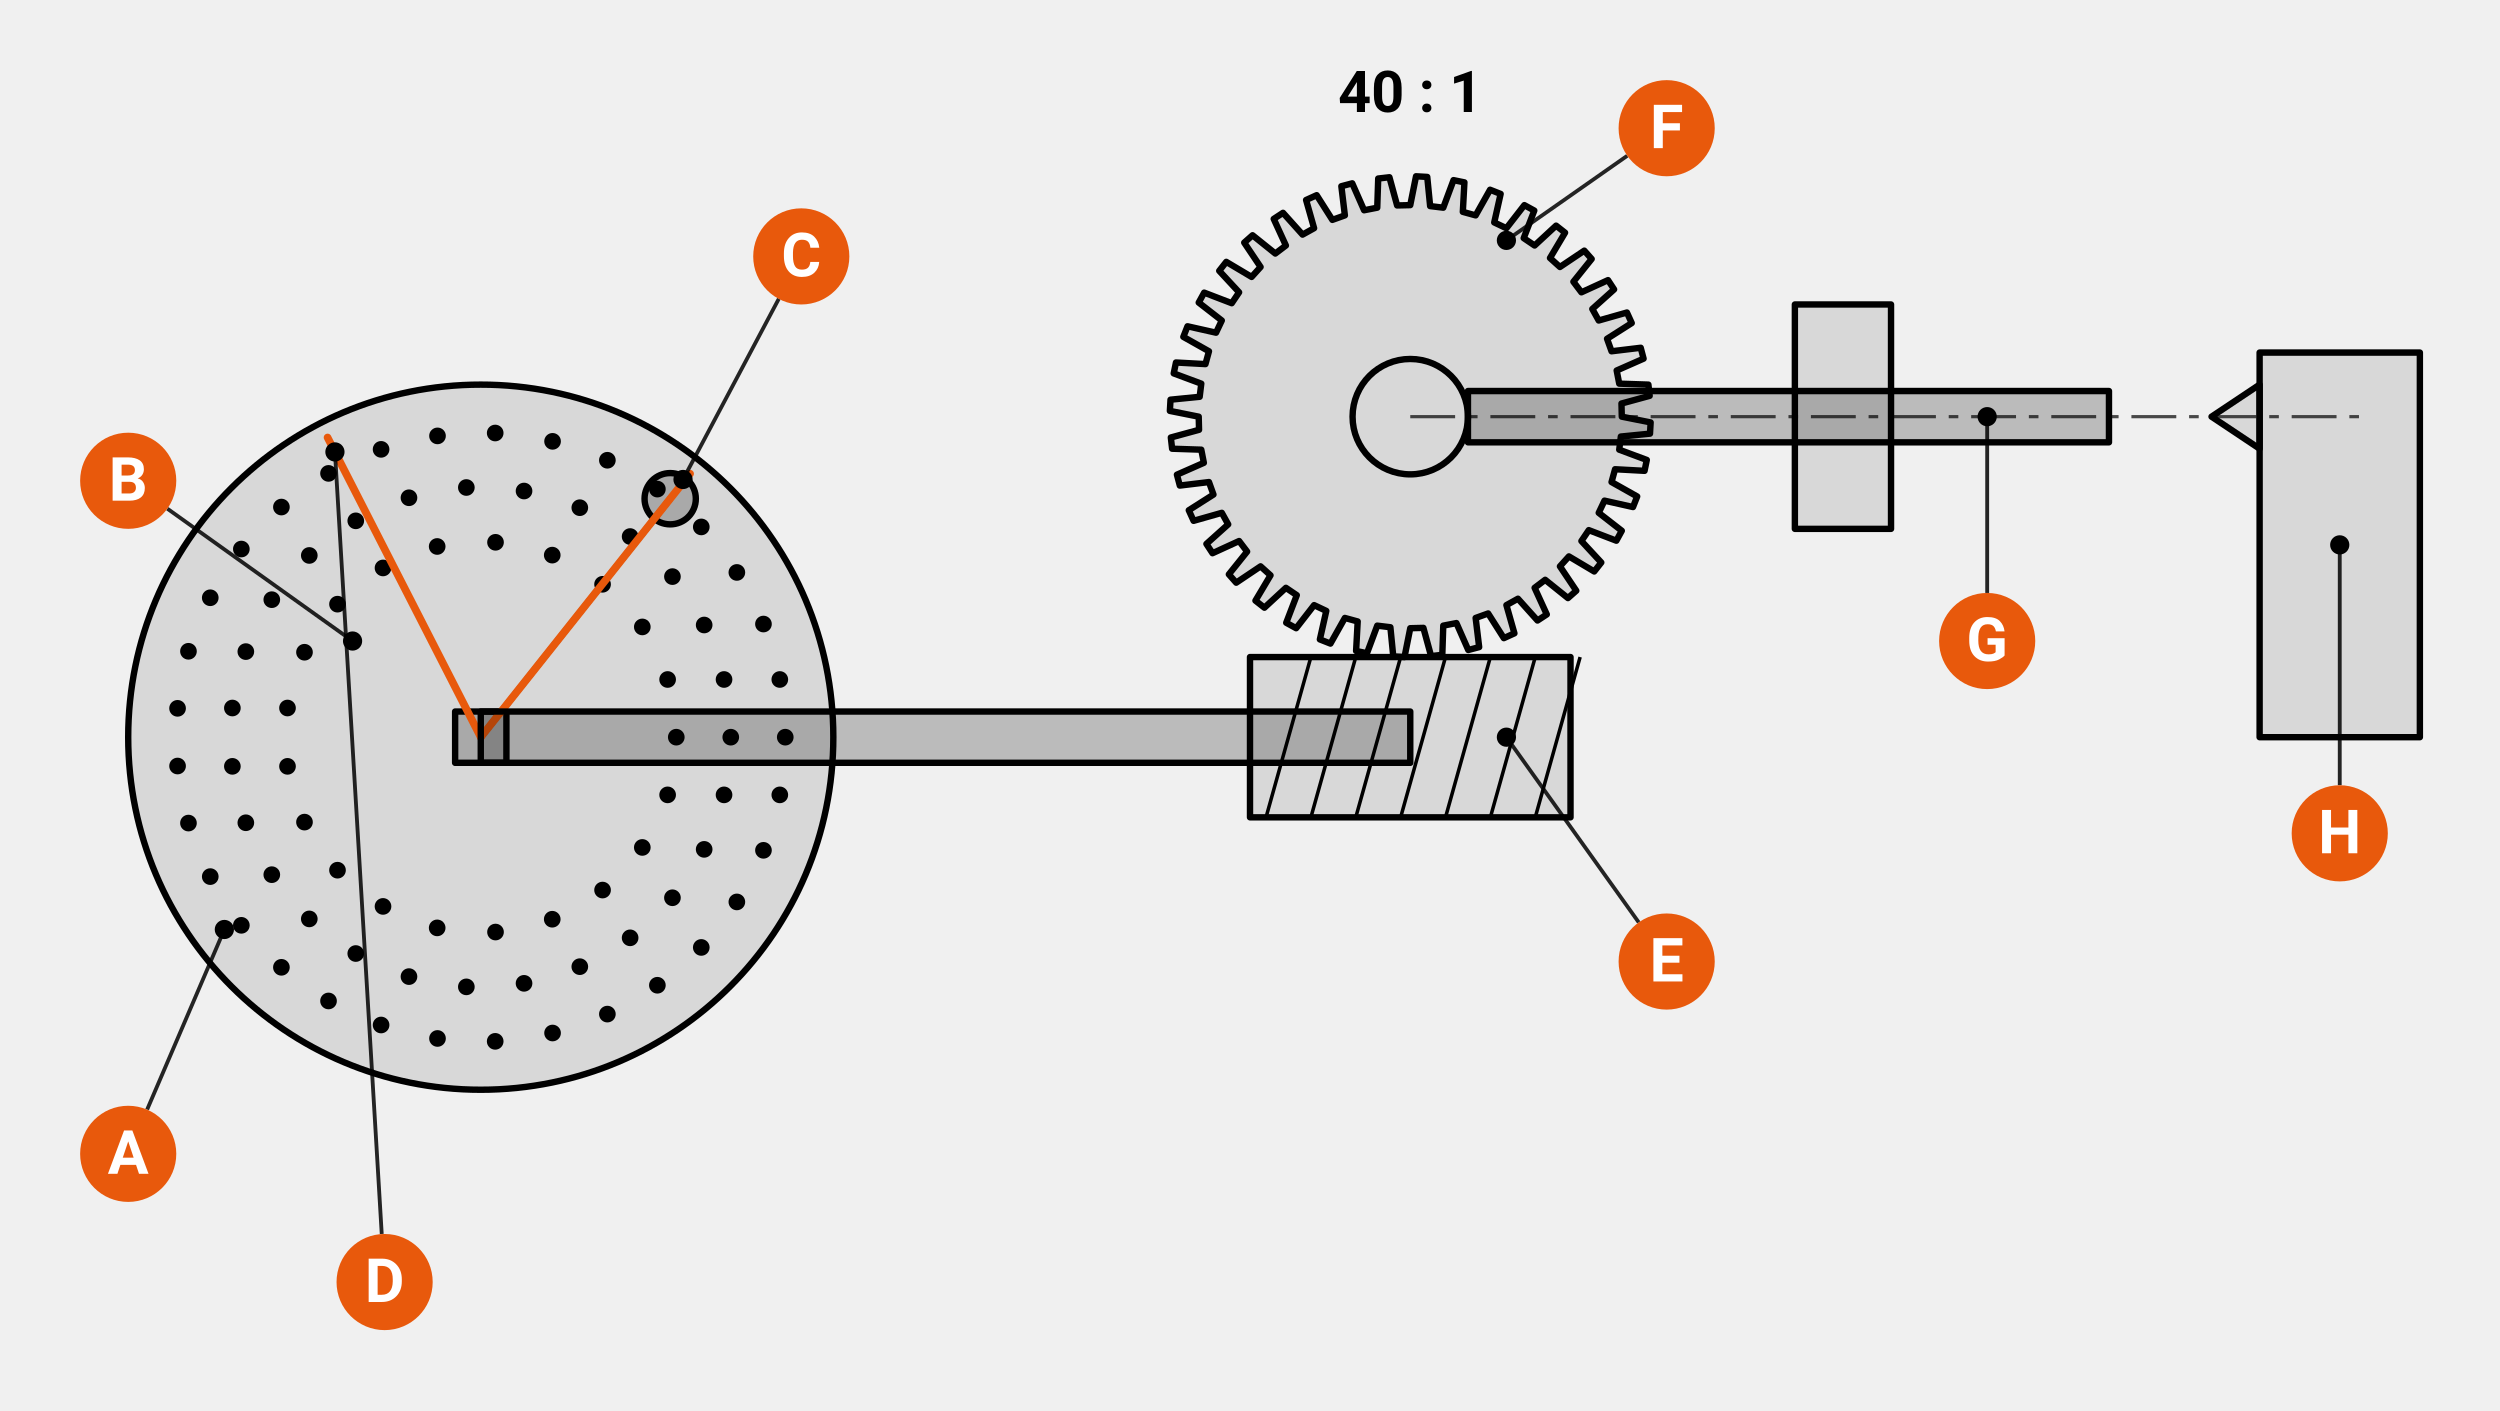
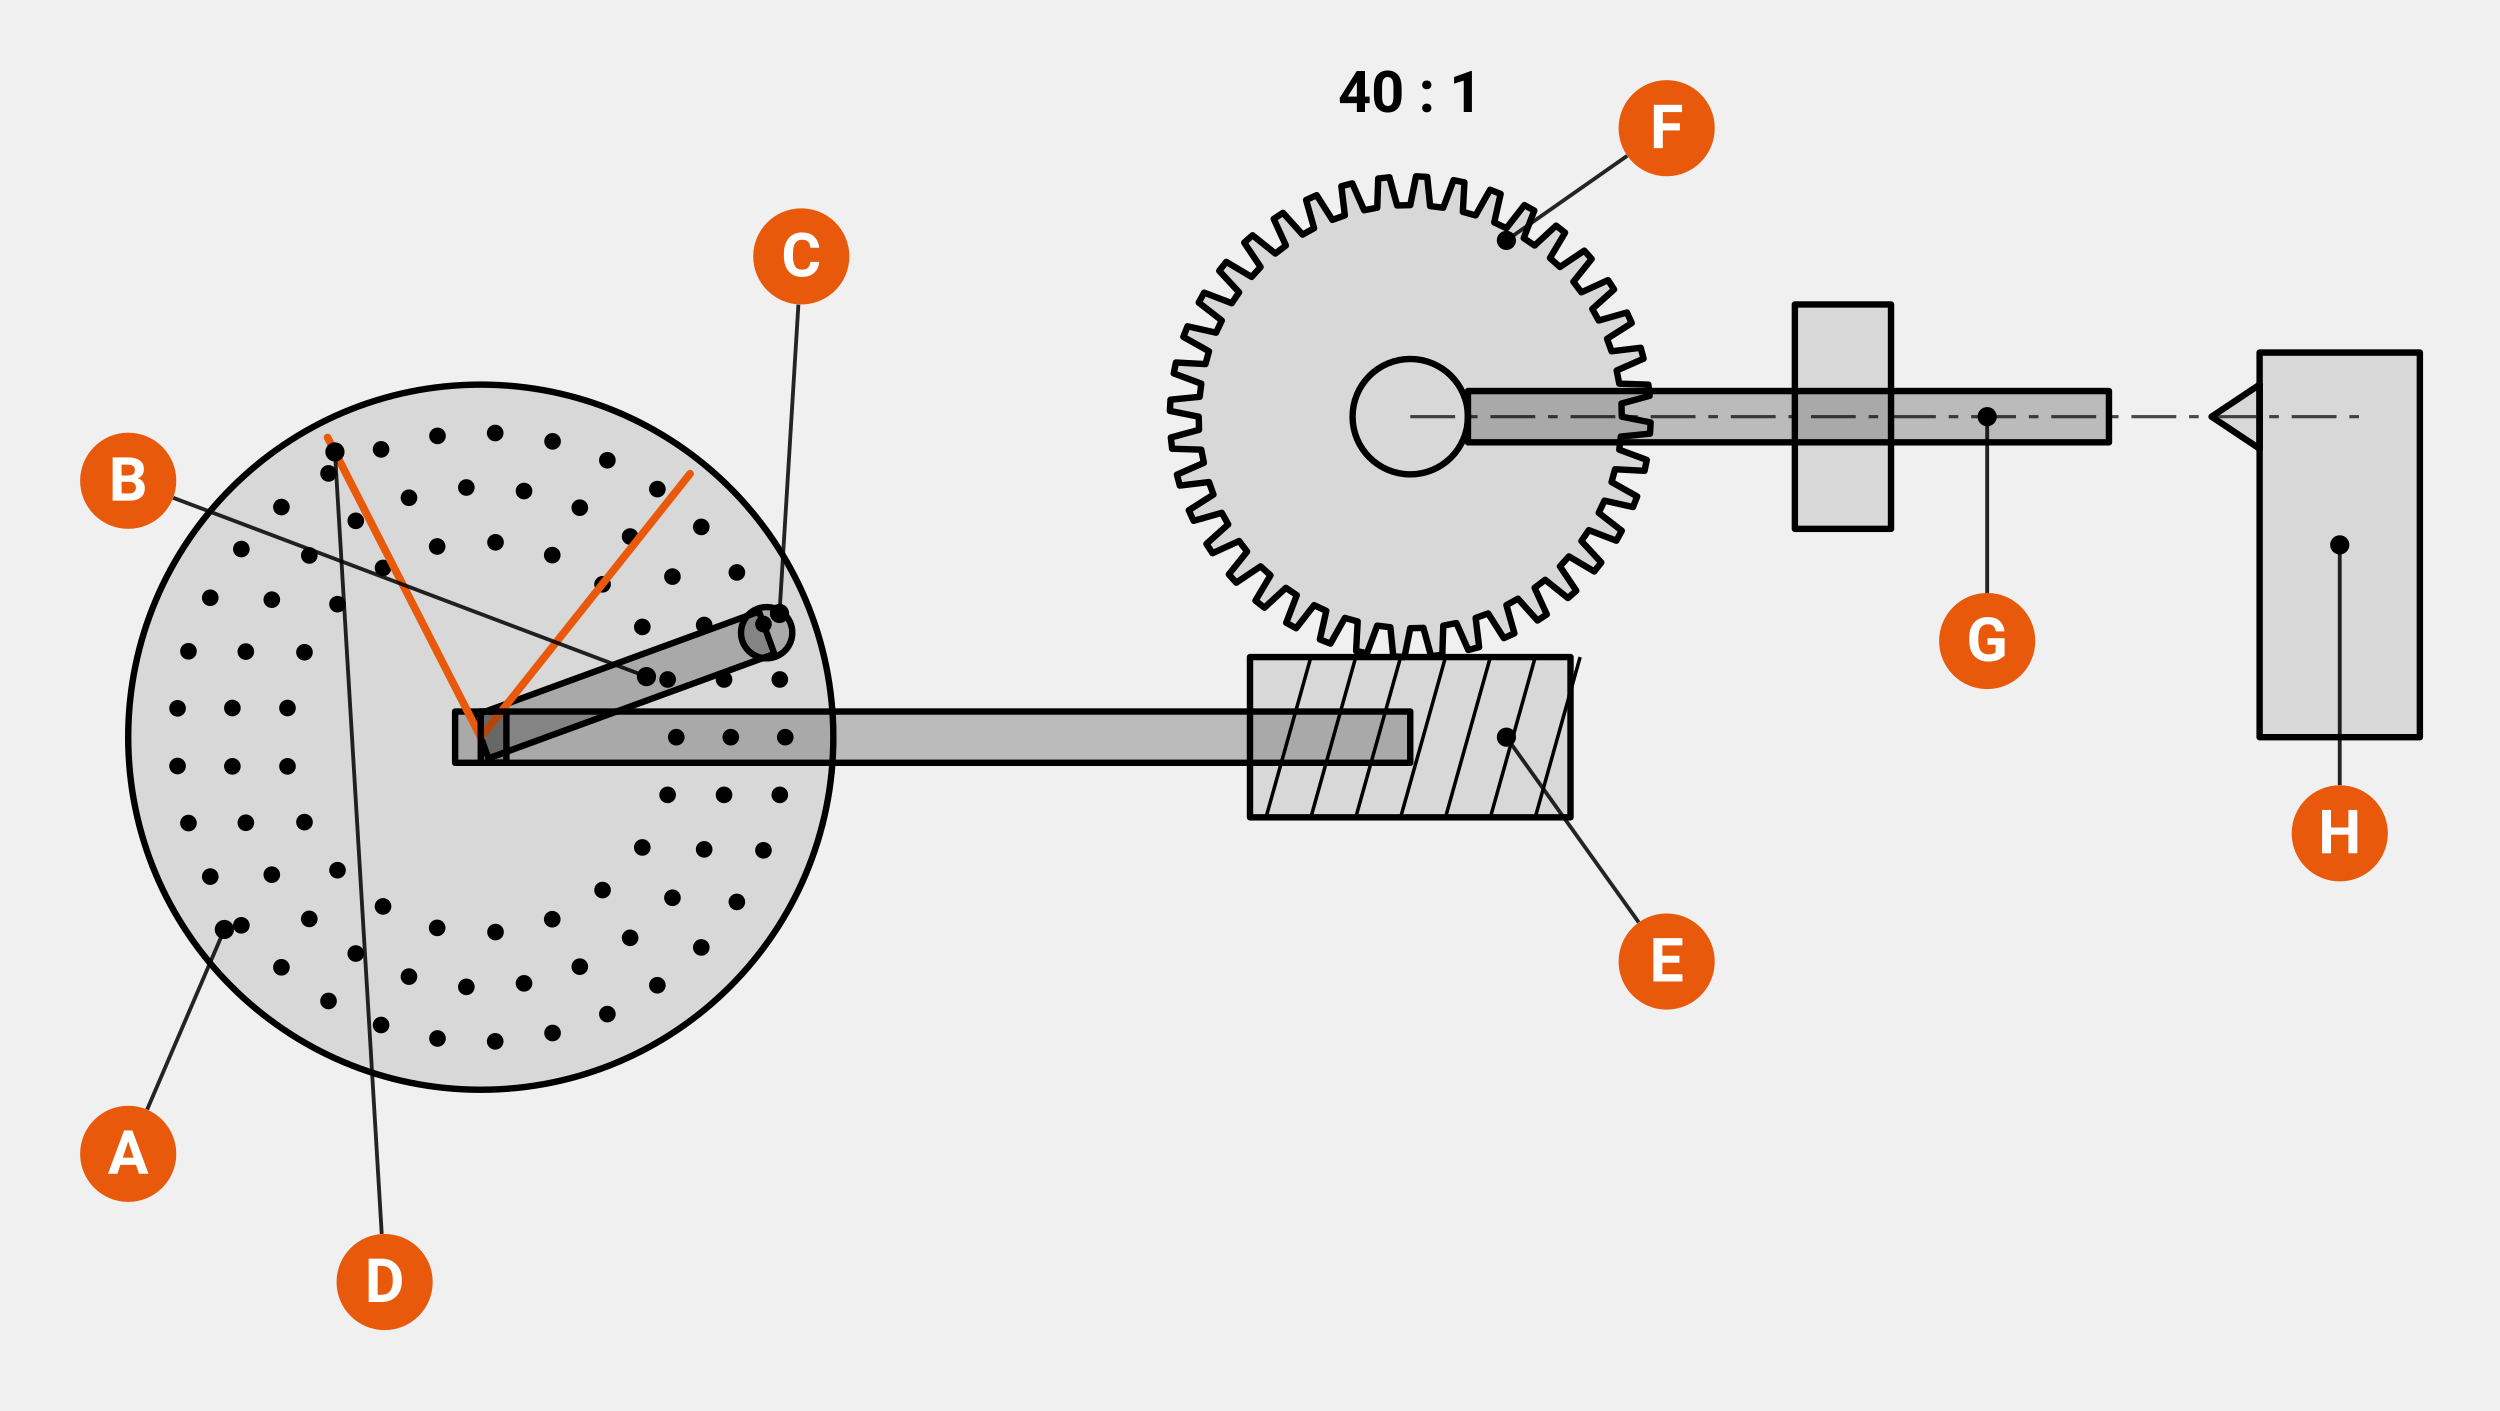
<svg xmlns="http://www.w3.org/2000/svg" viewBox="0 0 780 440" role="img" aria-label="Schematic of a dividing head showing index plate, crank, worm and worm wheel driving the work spindle, with lettered callouts">
  <style>.s{fill:none;stroke:currentColor;stroke-width:2;stroke-linejoin:round;stroke-linecap:round}.thin{fill:none;stroke:currentColor;stroke-width:1.1}.lead{fill:none;stroke:currentColor;stroke-width:1.2;opacity:.85}.f{fill:currentColor;fill-opacity:.10;stroke:currentColor;stroke-width:2;stroke-linejoin:round}.f2{fill:currentColor;fill-opacity:.22;stroke:currentColor;stroke-width:2;stroke-linejoin:round}.k{fill:currentColor;stroke:none}.d{fill:none;stroke:currentColor;stroke-width:1.5;stroke-dasharray:6 4}.cl{fill:none;stroke:currentColor;stroke-width:1;stroke-dasharray:14 4 3 4;opacity:.7}.acc{fill:none;stroke:#e8590c;stroke-width:2.4;stroke-linecap:round}.accf{fill:#e8590c;stroke:none}.acct{fill:#e8590c;stroke:none}.tx{fill:currentColor;font-family:system-ui,-apple-system,"Segoe UI",Roboto,Arial,sans-serif}text{font-family:system-ui,-apple-system,"Segoe UI",Roboto,Arial,sans-serif}</style>
  <circle class="f" cx="150.0" cy="230.0" r="110.0" />
  <circle class="k" cx="245.0" cy="230.0" r="2.6" />
  <circle class="k" cx="243.3" cy="248.0" r="2.6" />
  <circle class="k" cx="238.2" cy="265.3" r="2.6" />
  <circle class="k" cx="229.9" cy="281.4" r="2.6" />
  <circle class="k" cx="218.8" cy="295.6" r="2.6" />
  <circle class="k" cx="205.1" cy="307.4" r="2.6" />
  <circle class="k" cx="189.5" cy="316.4" r="2.6" />
  <circle class="k" cx="172.4" cy="322.3" r="2.6" />
  <circle class="k" cx="154.5" cy="324.9" r="2.6" />
  <circle class="k" cx="136.5" cy="324.0" r="2.6" />
  <circle class="k" cx="118.9" cy="319.8" r="2.6" />
  <circle class="k" cx="102.5" cy="312.3" r="2.6" />
  <circle class="k" cx="87.8" cy="301.8" r="2.6" />
  <circle class="k" cx="75.3" cy="288.7" r="2.6" />
  <circle class="k" cx="65.6" cy="273.5" r="2.6" />
  <circle class="k" cx="58.8" cy="256.8" r="2.6" />
  <circle class="k" cx="55.4" cy="239.0" r="2.6" />
  <circle class="k" cx="55.4" cy="221.0" r="2.6" />
  <circle class="k" cx="58.8" cy="203.2" r="2.6" />
  <circle class="k" cx="65.6" cy="186.5" r="2.6" />
  <circle class="k" cx="75.3" cy="171.3" r="2.6" />
  <circle class="k" cx="87.8" cy="158.2" r="2.6" />
  <circle class="k" cx="102.5" cy="147.7" r="2.6" />
  <circle class="k" cx="118.9" cy="140.2" r="2.6" />
  <circle class="k" cx="136.5" cy="136.0" r="2.6" />
  <circle class="k" cx="154.5" cy="135.1" r="2.6" />
  <circle class="k" cx="172.4" cy="137.7" r="2.6" />
  <circle class="k" cx="189.5" cy="143.6" r="2.6" />
  <circle class="k" cx="205.1" cy="152.6" r="2.6" />
  <circle class="k" cx="218.8" cy="164.4" r="2.6" />
  <circle class="k" cx="229.9" cy="178.6" r="2.6" />
  <circle class="k" cx="238.2" cy="194.7" r="2.6" />
  <circle class="k" cx="243.3" cy="212.0" r="2.6" />
  <circle class="k" cx="228.0" cy="230.0" r="2.6" />
  <circle class="k" cx="225.9" cy="248.0" r="2.6" />
  <circle class="k" cx="219.7" cy="265.0" r="2.6" />
  <circle class="k" cx="209.8" cy="280.1" r="2.6" />
  <circle class="k" cx="196.6" cy="292.6" r="2.6" />
  <circle class="k" cx="180.9" cy="301.6" r="2.6" />
  <circle class="k" cx="163.5" cy="306.8" r="2.6" />
  <circle class="k" cx="145.5" cy="307.9" r="2.6" />
  <circle class="k" cx="127.6" cy="304.7" r="2.6" />
  <circle class="k" cx="111.0" cy="297.5" r="2.6" />
  <circle class="k" cx="96.5" cy="286.7" r="2.6" />
  <circle class="k" cx="84.8" cy="272.9" r="2.6" />
  <circle class="k" cx="76.7" cy="256.7" r="2.6" />
  <circle class="k" cx="72.5" cy="239.1" r="2.6" />
  <circle class="k" cx="72.5" cy="220.9" r="2.6" />
  <circle class="k" cx="76.7" cy="203.3" r="2.6" />
  <circle class="k" cx="84.8" cy="187.1" r="2.6" />
  <circle class="k" cx="96.5" cy="173.3" r="2.6" />
  <circle class="k" cx="111.0" cy="162.5" r="2.6" />
  <circle class="k" cx="127.6" cy="155.3" r="2.6" />
  <circle class="k" cx="145.5" cy="152.1" r="2.6" />
  <circle class="k" cx="163.5" cy="153.2" r="2.6" />
  <circle class="k" cx="180.9" cy="158.4" r="2.6" />
  <circle class="k" cx="196.6" cy="167.4" r="2.6" />
  <circle class="k" cx="209.8" cy="179.9" r="2.6" />
  <circle class="k" cx="219.7" cy="195.0" r="2.6" />
  <circle class="k" cx="225.9" cy="212.0" r="2.6" />
  <circle class="k" cx="211.0" cy="230.0" r="2.6" />
  <circle class="k" cx="208.3" cy="248.0" r="2.6" />
  <circle class="k" cx="200.4" cy="264.4" r="2.6" />
  <circle class="k" cx="188.0" cy="277.7" r="2.6" />
  <circle class="k" cx="172.3" cy="286.8" r="2.6" />
  <circle class="k" cx="154.6" cy="290.8" r="2.6" />
  <circle class="k" cx="136.4" cy="289.5" r="2.6" />
  <circle class="k" cx="119.5" cy="282.8" r="2.6" />
  <circle class="k" cx="105.3" cy="271.5" r="2.6" />
  <circle class="k" cx="95.0" cy="256.5" r="2.6" />
  <circle class="k" cx="89.7" cy="239.1" r="2.6" />
  <circle class="k" cx="89.7" cy="220.9" r="2.6" />
  <circle class="k" cx="95.0" cy="203.5" r="2.6" />
  <circle class="k" cx="105.3" cy="188.5" r="2.6" />
  <circle class="k" cx="119.5" cy="177.2" r="2.6" />
  <circle class="k" cx="136.4" cy="170.5" r="2.6" />
  <circle class="k" cx="154.6" cy="169.2" r="2.6" />
  <circle class="k" cx="172.3" cy="173.2" r="2.6" />
  <circle class="k" cx="188.0" cy="182.3" r="2.6" />
  <circle class="k" cx="200.4" cy="195.6" r="2.6" />
  <circle class="k" cx="208.3" cy="212.0" r="2.6" />
-   <line class="s" x1="150.0" y1="230.0" x2="209.1" y2="155.6" />
+   <polygon class="f2" points="152.4,236.6 241.6,204.0 236.8,190.8 147.6,223.4" />
  <rect class="f2" x="142.0" y="222.0" width="16.0" height="16.0" rx="0" />
-   <circle class="f2" cx="209.1" cy="155.6" r="8.0" />
+   <circle class="f2" cx="239.2" cy="197.4" r="8.0" />
  <line class="acc" x1="150.0" y1="230.0" x2="215.3" y2="147.8" />
  <line class="acc" x1="150.0" y1="230.0" x2="102.2" y2="136.5" />
  <rect class="f2" x="150.0" y="222.0" width="290.0" height="16.0" rx="0" />
  <rect class="f" x="390.0" y="205.0" width="100.0" height="50.0" rx="0" />
  <line class="thin" x1="395.0" y1="255.0" x2="409.0" y2="205.0" />
  <line class="thin" x1="409.0" y1="255.0" x2="423.0" y2="205.0" />
  <line class="thin" x1="423.0" y1="255.0" x2="437.0" y2="205.0" />
  <line class="thin" x1="437.0" y1="255.0" x2="451.0" y2="205.0" />
  <line class="thin" x1="451.0" y1="255.0" x2="465.0" y2="205.0" />
  <line class="thin" x1="465.0" y1="255.0" x2="479.0" y2="205.0" />
  <line class="thin" x1="479.0" y1="255.0" x2="493.0" y2="205.0" />
  <polygon class="f" points="506.0,130.0 515.0,131.8 514.8,135.3 505.7,136.2 505.2,140.3 513.8,143.5 513.1,146.9 503.9,146.4 502.8,150.4 510.8,154.9 509.5,158.2 500.6,156.2 498.8,160.0 506.0,165.6 504.3,168.7 495.7,165.4 493.4,168.8 499.6,175.5 497.4,178.3 489.5,173.6 486.7,176.7 491.8,184.3 489.2,186.6 482.1,180.9 478.8,183.4 482.6,191.7 479.7,193.6 473.6,186.8 470.0,188.8 472.5,197.6 469.2,199.1 464.3,191.4 460.4,192.8 461.5,201.9 458.1,202.8 454.4,194.4 450.3,195.2 450.0,204.3 446.5,204.7 444.1,195.9 440.0,196.0 438.2,205.0 434.7,204.8 433.8,195.7 429.7,195.2 426.5,203.8 423.1,203.1 423.6,193.9 419.6,192.8 415.1,200.8 411.8,199.5 413.8,190.6 410.0,188.8 404.4,196.0 401.3,194.3 404.6,185.7 401.2,183.4 394.5,189.6 391.7,187.4 396.4,179.5 393.3,176.7 385.7,181.8 383.4,179.2 389.1,172.1 386.6,168.8 378.3,172.6 376.4,169.7 383.2,163.6 381.2,160.0 372.4,162.5 370.9,159.2 378.6,154.3 377.2,150.4 368.1,151.5 367.2,148.1 375.6,144.4 374.8,140.3 365.7,140.0 365.3,136.5 374.1,134.1 374.0,130.0 365.0,128.2 365.2,124.7 374.3,123.8 374.8,119.7 366.2,116.5 366.9,113.1 376.1,113.6 377.2,109.6 369.2,105.1 370.5,101.8 379.4,103.8 381.2,100.0 374.0,94.4 375.7,91.3 384.3,94.6 386.6,91.2 380.4,84.5 382.6,81.7 390.5,86.4 393.3,83.3 388.2,75.7 390.8,73.4 397.9,79.1 401.2,76.6 397.4,68.3 400.3,66.4 406.4,73.2 410.0,71.2 407.5,62.4 410.8,60.9 415.7,68.6 419.6,67.2 418.5,58.1 421.9,57.2 425.6,65.6 429.7,64.8 430.0,55.7 433.5,55.3 435.9,64.1 440.0,64.0 441.8,55.0 445.3,55.2 446.2,64.3 450.3,64.8 453.5,56.2 456.9,56.9 456.4,66.1 460.4,67.2 464.9,59.2 468.2,60.5 466.2,69.4 470.0,71.2 475.6,64.0 478.7,65.7 475.4,74.3 478.8,76.6 485.5,70.4 488.3,72.6 483.6,80.5 486.7,83.3 494.3,78.2 496.6,80.8 490.9,87.9 493.4,91.2 501.7,87.4 503.6,90.3 496.8,96.4 498.8,100.0 507.6,97.5 509.1,100.8 501.4,105.7 502.8,109.6 511.9,108.5 512.8,111.9 504.4,115.6 505.2,119.7 514.3,120.0 514.7,123.5 505.9,125.9" />
  <circle class="s" cx="440.0" cy="130.0" r="18.0" />
  <line class="cl" x1="440.0" y1="130.0" x2="740.0" y2="130.0" />
  <rect class="f2" x="458.0" y="122.0" width="200.0" height="16.0" rx="0" />
  <rect class="f" x="560.0" y="95.0" width="30.0" height="70.0" rx="0" />
  <polygon class="f" points="690.0,130.0 705.0,120.0 705.0,140.0" />
  <rect class="f" x="705.0" y="110.0" width="50.0" height="120.0" rx="0" />
  <text class="tx" x="440.0" y="30.0" font-size="18" text-anchor="middle" font-weight="bold" dominant-baseline="middle">40 : 1</text>
  <line class="lead" x1="70.0" y1="290.0" x2="45.9" y2="346.2" />
  <circle class="k" cx="70.0" cy="290.0" r="3" />
  <circle cx="40.0" cy="360.0" r="15" fill="#e8590c" />
  <text x="40.0" y="361.0" font-size="19" font-weight="700" text-anchor="middle" dominant-baseline="middle" fill="#ffffff">A</text>
-   <line class="lead" x1="110.0" y1="200.0" x2="52.2" y2="158.7" />
-   <circle class="k" cx="110.0" cy="200.0" r="3" />
+   <line class="lead" x1="201.7" y1="211.1" x2="54.0" y2="155.3" />
+   <circle class="k" cx="201.7" cy="211.1" r="3" />
  <circle cx="40.0" cy="150.0" r="15" fill="#e8590c" />
  <text x="40.0" y="151.0" font-size="19" font-weight="700" text-anchor="middle" dominant-baseline="middle" fill="#ffffff">B</text>
-   <line class="lead" x1="213.1" y1="149.6" x2="243.0" y2="93.2" />
-   <circle class="k" cx="213.1" cy="149.6" r="3" />
+   <line class="lead" x1="243.2" y1="191.4" x2="249.1" y2="95.0" />
+   <circle class="k" cx="243.2" cy="191.4" r="3" />
  <circle cx="250.0" cy="80.0" r="15" fill="#e8590c" />
  <text x="250.0" y="81.0" font-size="19" font-weight="700" text-anchor="middle" dominant-baseline="middle" fill="#ffffff">C</text>
  <line class="lead" x1="104.5" y1="141.0" x2="119.1" y2="385.0" />
  <circle class="k" cx="104.5" cy="141.0" r="3" />
  <circle cx="120.0" cy="400.0" r="15" fill="#e8590c" />
  <text x="120.0" y="401.0" font-size="19" font-weight="700" text-anchor="middle" dominant-baseline="middle" fill="#ffffff">D</text>
  <line class="lead" x1="470.0" y1="230.0" x2="511.3" y2="287.8" />
  <circle class="k" cx="470.0" cy="230.0" r="3" />
  <circle cx="520.0" cy="300.0" r="15" fill="#e8590c" />
  <text x="520.0" y="301.0" font-size="19" font-weight="700" text-anchor="middle" dominant-baseline="middle" fill="#ffffff">E</text>
  <line class="lead" x1="470.0" y1="75.0" x2="507.7" y2="48.6" />
  <circle class="k" cx="470.0" cy="75.0" r="3" />
  <circle cx="520.0" cy="40.0" r="15" fill="#e8590c" />
  <text x="520.0" y="41.0" font-size="19" font-weight="700" text-anchor="middle" dominant-baseline="middle" fill="#ffffff">F</text>
  <line class="lead" x1="620.0" y1="130.0" x2="620.0" y2="185.0" />
  <circle class="k" cx="620.0" cy="130.0" r="3" />
  <circle cx="620.0" cy="200.0" r="15" fill="#e8590c" />
  <text x="620.0" y="201.0" font-size="19" font-weight="700" text-anchor="middle" dominant-baseline="middle" fill="#ffffff">G</text>
  <line class="lead" x1="730.0" y1="170.0" x2="730.0" y2="245.0" />
  <circle class="k" cx="730.0" cy="170.0" r="3" />
  <circle cx="730.0" cy="260.0" r="15" fill="#e8590c" />
  <text x="730.0" y="261.0" font-size="19" font-weight="700" text-anchor="middle" dominant-baseline="middle" fill="#ffffff">H</text>
</svg>
